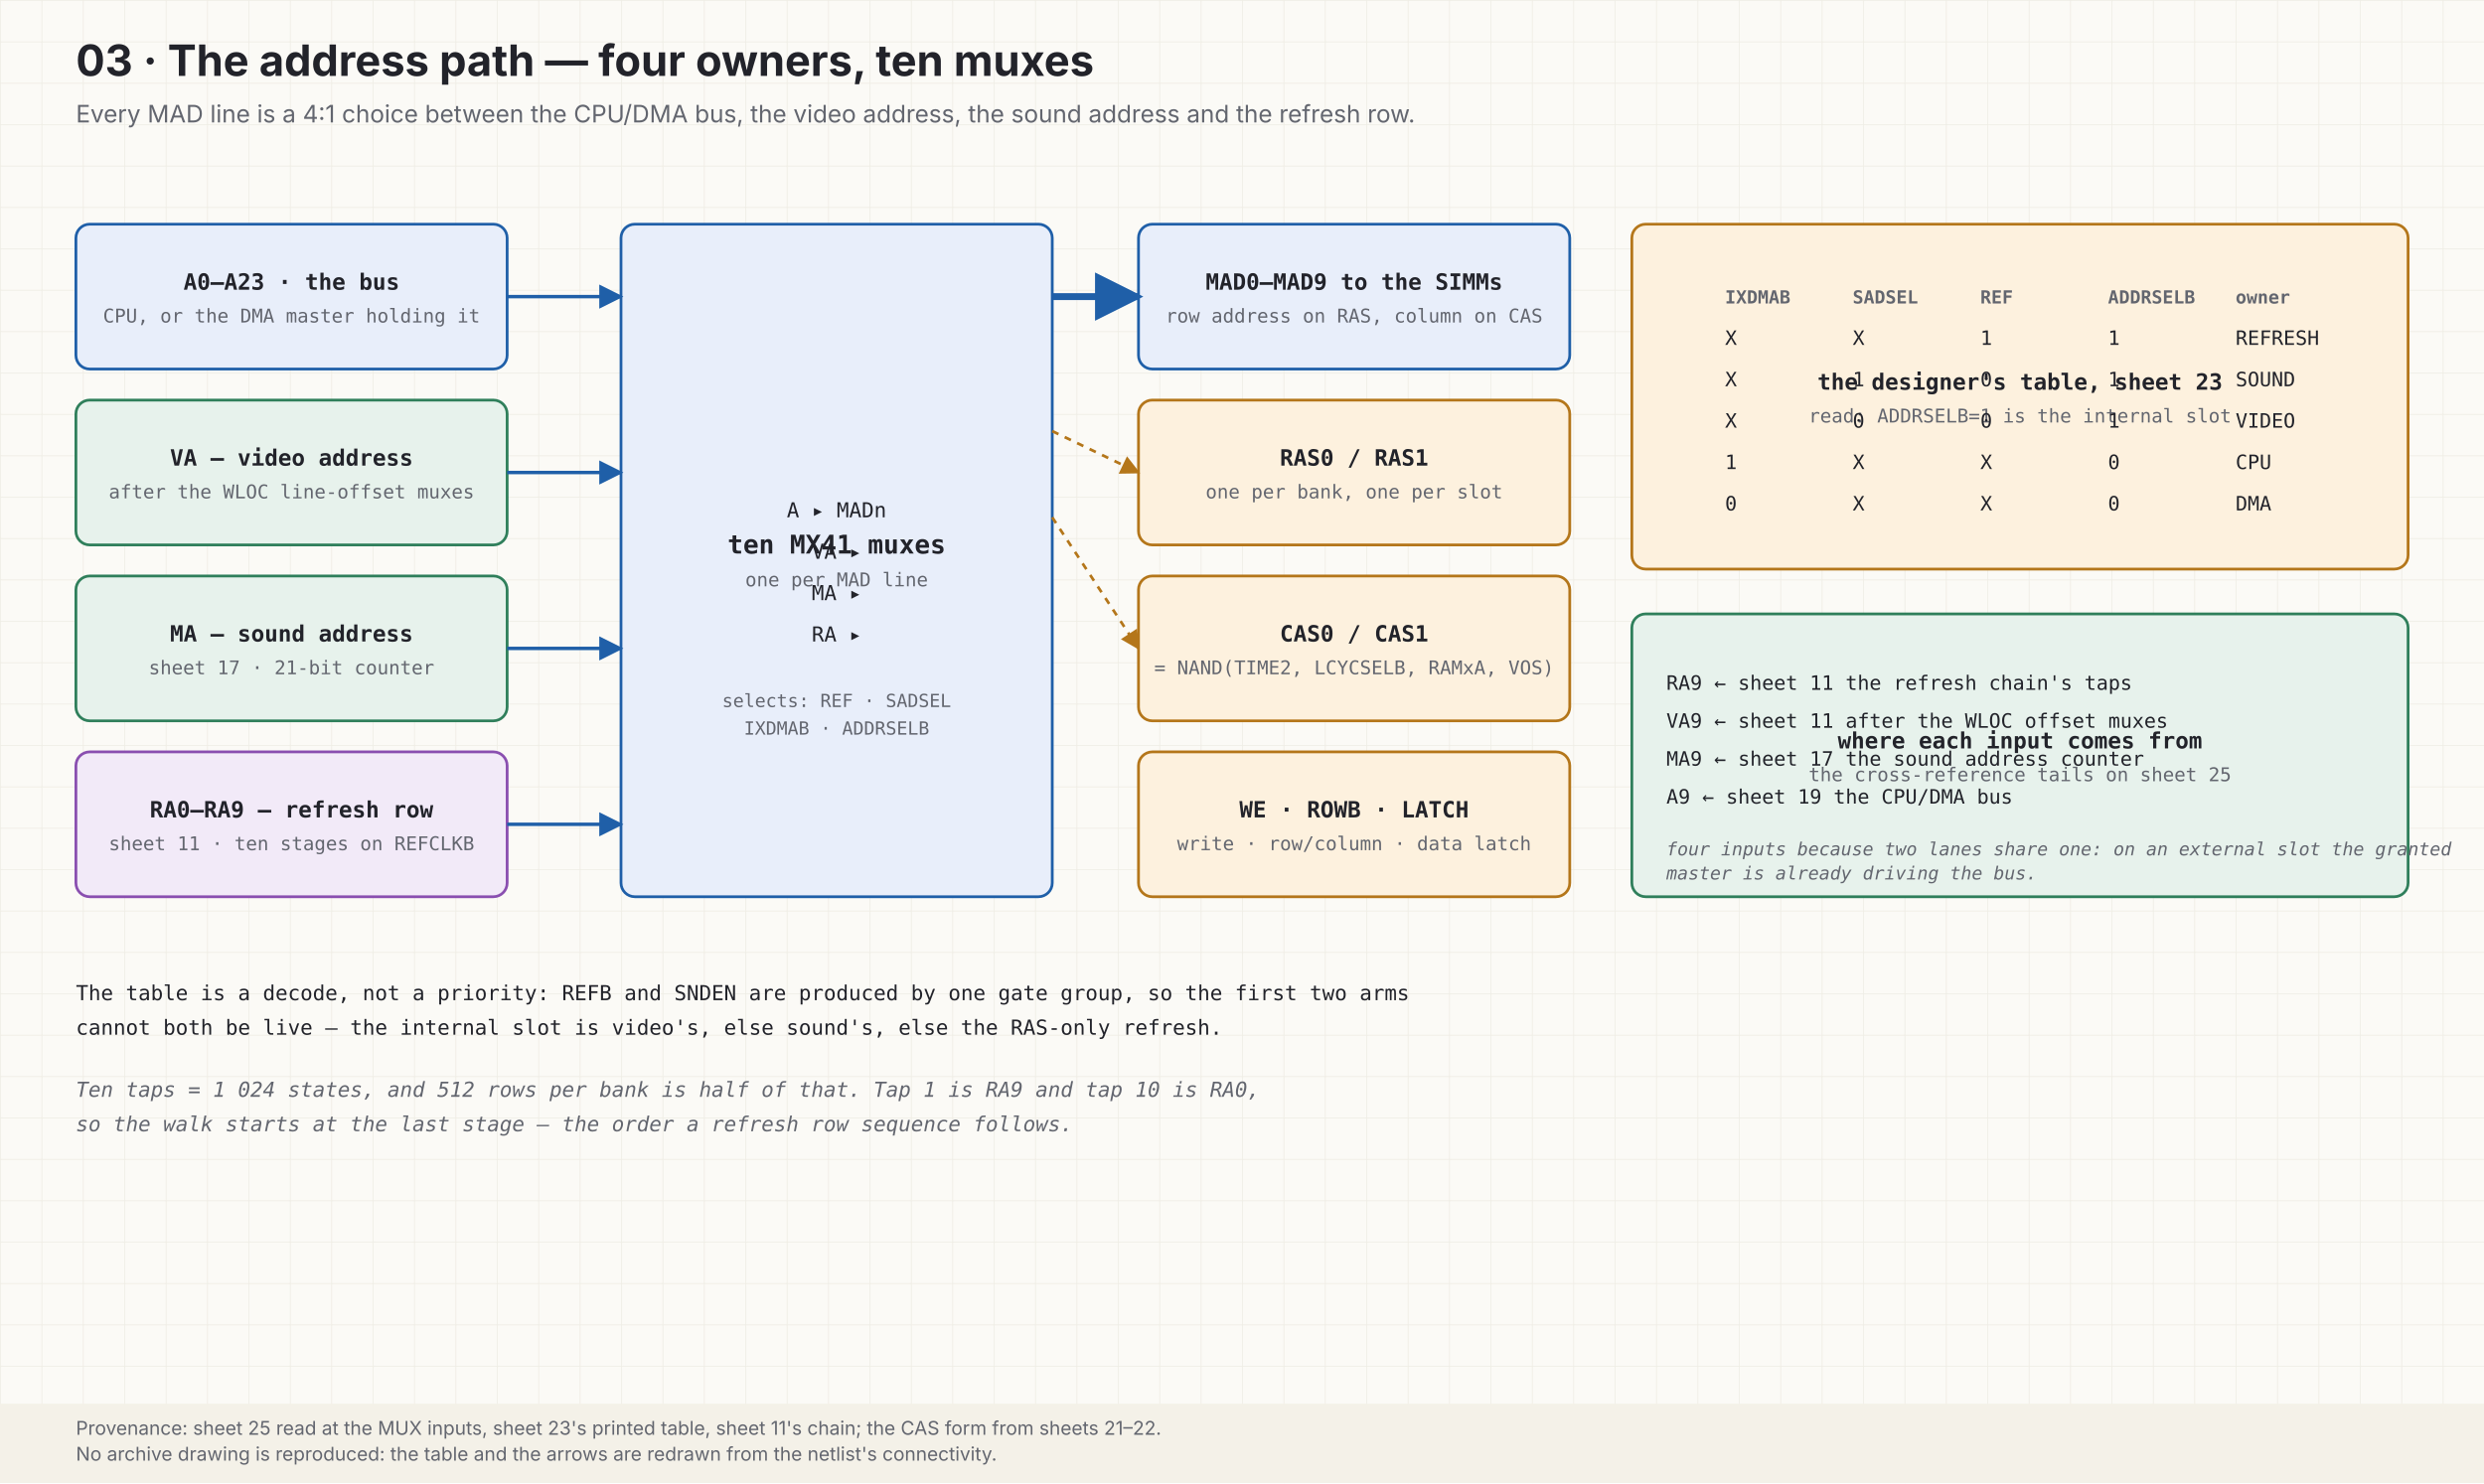
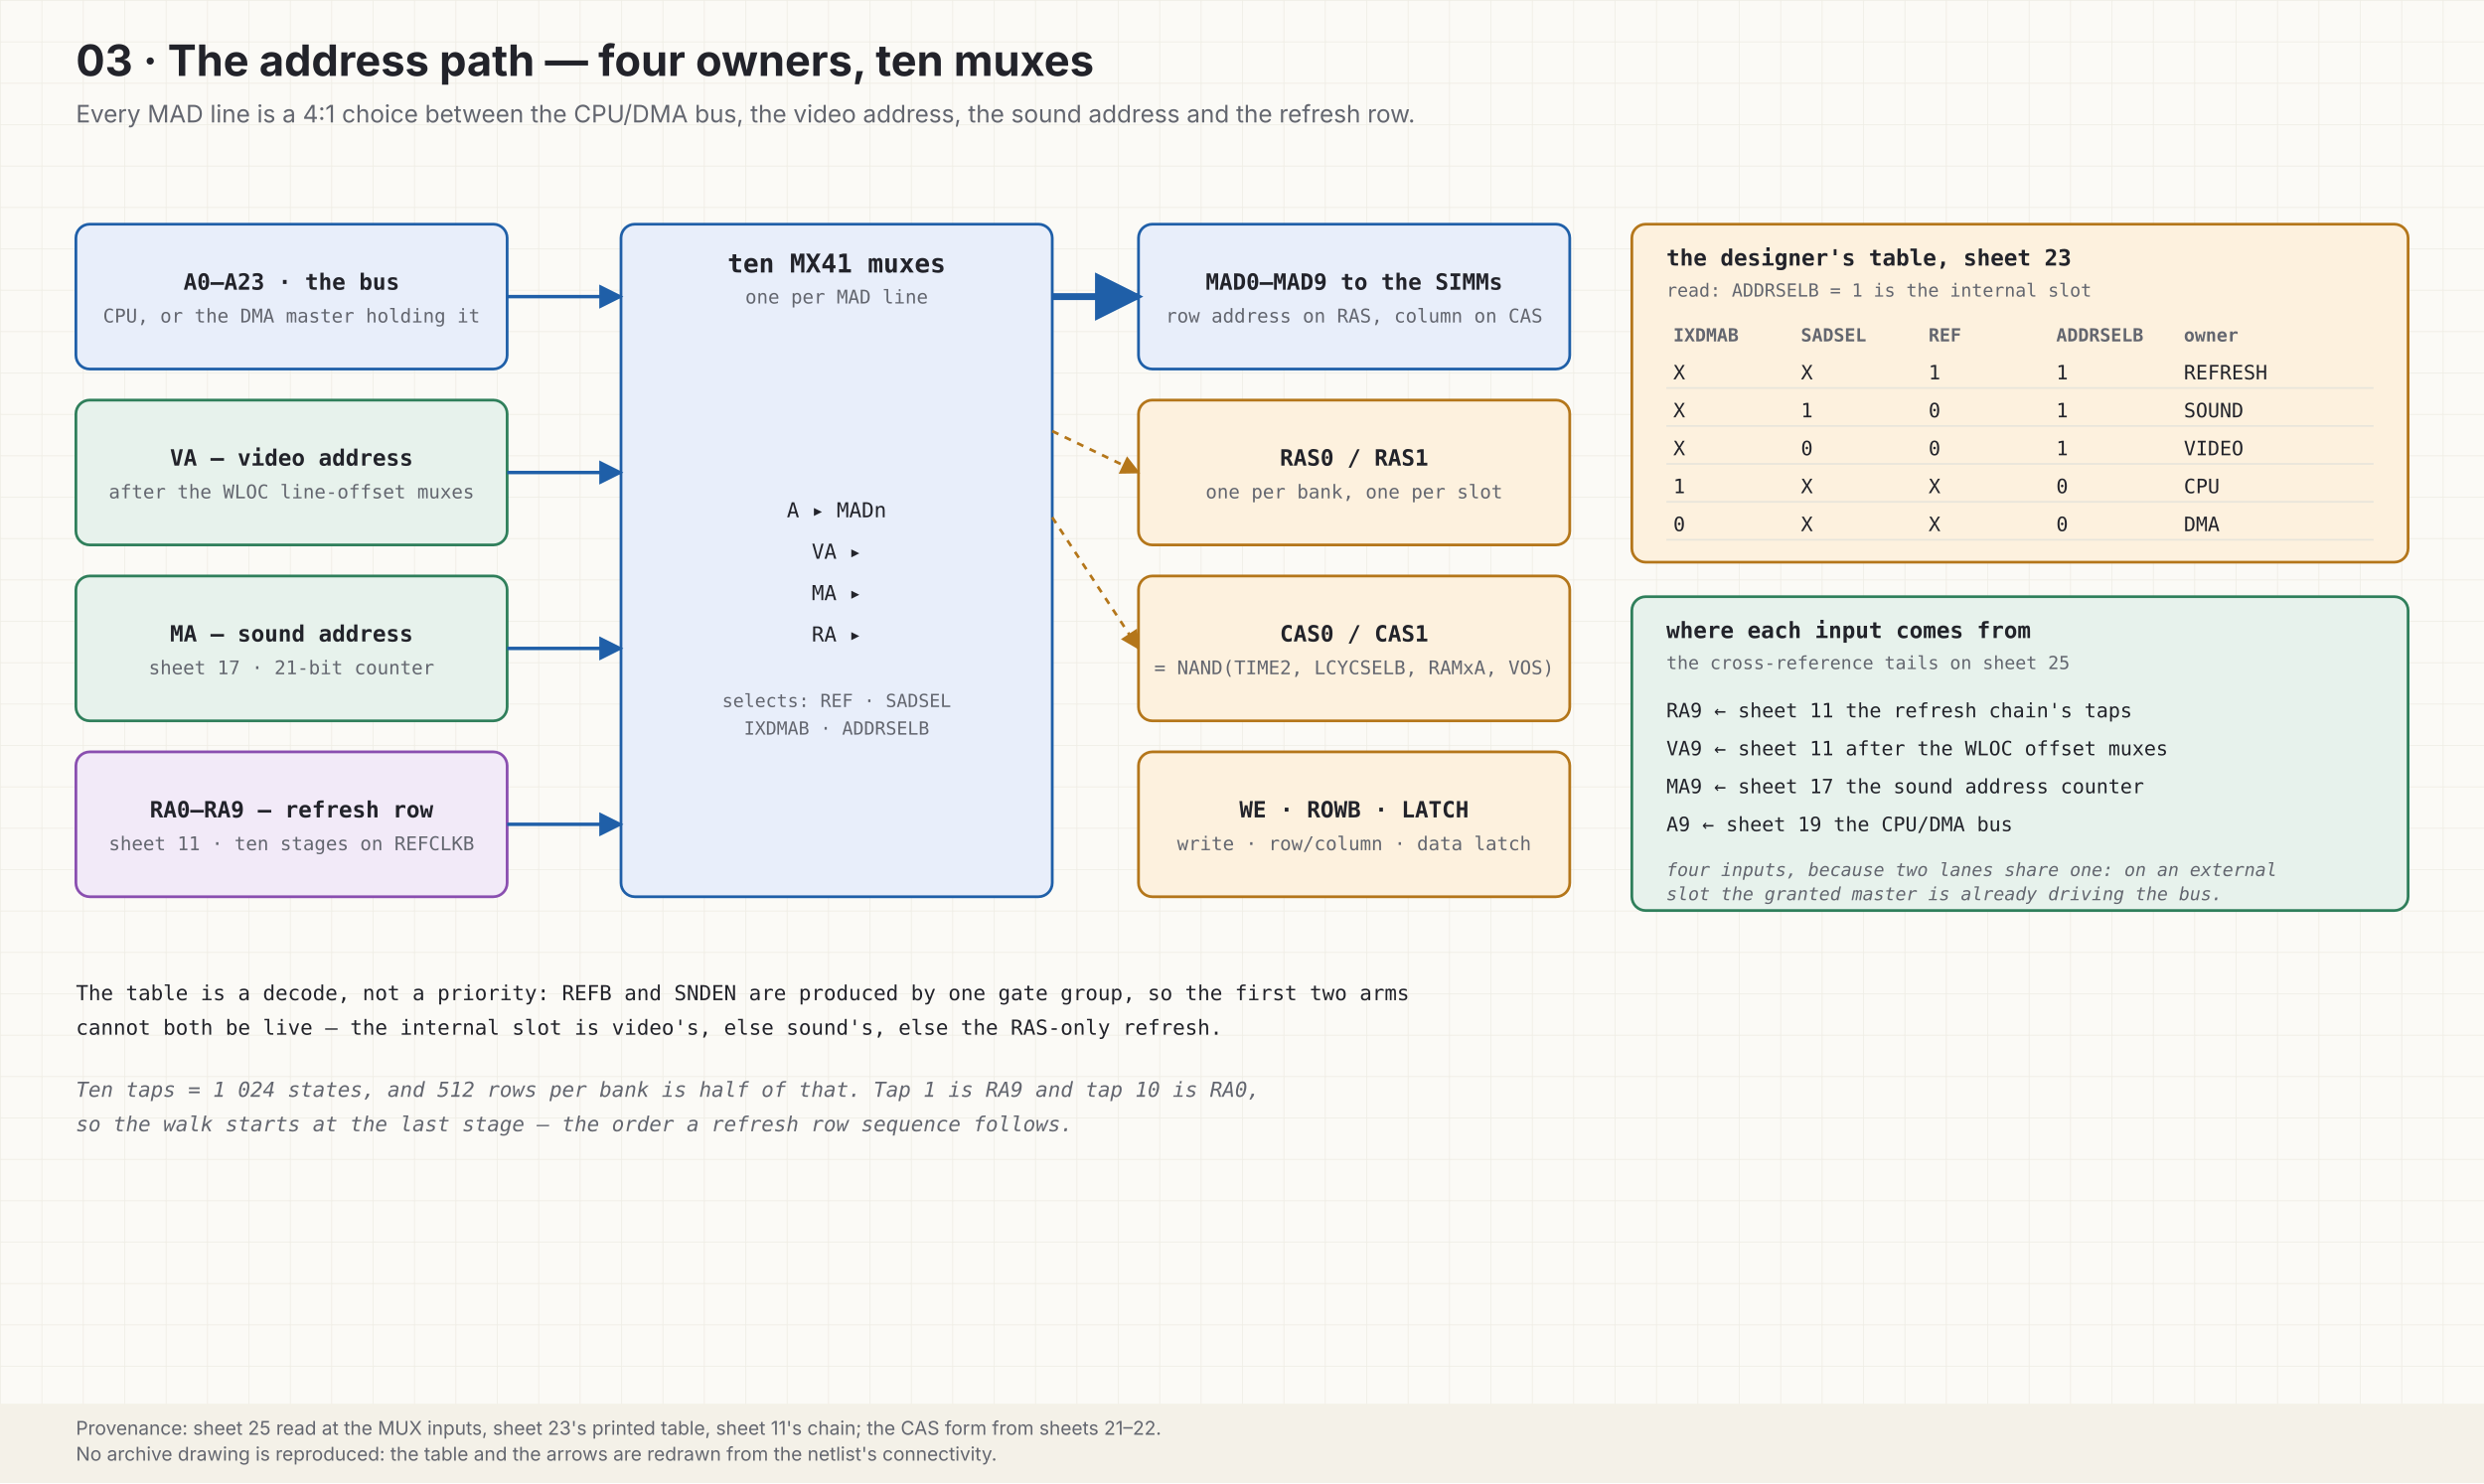
<svg xmlns="http://www.w3.org/2000/svg" viewBox="0 0 1440 860" width="1440" height="860" font-family="'Iosevka', 'JetBrains Mono', 'SF Mono', Menlo, Consolas, monospace" role="img" aria-label="03 · The address path — four owners, ten muxes">
  <defs>
    <marker id="a-a" viewBox="0 0 10 10" refX="9" refY="5" markerWidth="7" markerHeight="7" orient="auto-start-reverse">
      <path d="M0,0 L10,5 L0,10 z" fill="#1f5fa8" />
    </marker>
    <marker id="a-d" viewBox="0 0 10 10" refX="9" refY="5" markerWidth="7" markerHeight="7" orient="auto-start-reverse">
      <path d="M0,0 L10,5 L0,10 z" fill="#2f7f5b" />
    </marker>
    <marker id="a-c" viewBox="0 0 10 10" refX="9" refY="5" markerWidth="7" markerHeight="7" orient="auto-start-reverse">
      <path d="M0,0 L10,5 L0,10 z" fill="#b4761a" />
    </marker>
    <marker id="a-k" viewBox="0 0 10 10" refX="9" refY="5" markerWidth="7" markerHeight="7" orient="auto-start-reverse">
      <path d="M0,0 L10,5 L0,10 z" fill="#8a4fb0" />
    </marker>
    <marker id="a-s" viewBox="0 0 10 10" refX="9" refY="5" markerWidth="7" markerHeight="7" orient="auto-start-reverse">
      <path d="M0,0 L10,5 L0,10 z" fill="#6f5aad" />
    </marker>
    <pattern id="grid" width="24" height="24" patternUnits="userSpaceOnUse">
      <path d="M24 0 L0 0 0 24" fill="none" stroke="#e8e5db" stroke-width="1" />
    </pattern>
    <pattern id="hatch" width="8" height="8" patternUnits="userSpaceOnUse" patternTransform="rotate(45)">
      <path d="M0 0 L0 8" stroke="#b4761a" stroke-width="1.4" opacity=".55" />
    </pattern>
  </defs>
  <rect width="100%" height="100%" fill="#fbfaf6" />
  <rect width="100%" height="100%" fill="url(#grid)" opacity=".6" />
  <text x="44" y="44" font-size="25" font-weight="700" fill="#22232a" font-family="'Inter', 'Helvetica Neue', Arial, sans-serif">03 · The address path — four owners, ten muxes</text>
  <text x="44" y="71" font-size="14" fill="#63666f" font-family="'Inter', 'Helvetica Neue', Arial, sans-serif">Every MAD line is a 4:1 choice between the CPU/DMA bus, the video address, the sound address and the refresh row.</text>
  <rect x="44" y="130" width="250" height="84" rx="8" fill="#e8eefa" stroke="#1f5fa8" stroke-width="1.6" />
  <text x="169.0" y="168.0" text-anchor="middle" font-size="13" font-weight="700" fill="#22232a">A0–A23 · the bus</text>
  <text x="169.0" y="187.0" text-anchor="middle" font-size="11" fill="#63666f">CPU, or the DMA master holding it</text>
  <rect x="44" y="232" width="250" height="84" rx="8" fill="#e7f2ec" stroke="#2f7f5b" stroke-width="1.6" />
  <text x="169.0" y="270.0" text-anchor="middle" font-size="13" font-weight="700" fill="#22232a">VA — video address</text>
  <text x="169.0" y="289.0" text-anchor="middle" font-size="11" fill="#63666f">after the WLOC line-offset muxes</text>
  <rect x="44" y="334" width="250" height="84" rx="8" fill="#e7f2ec" stroke="#2f7f5b" stroke-width="1.6" />
  <text x="169.0" y="372.0" text-anchor="middle" font-size="13" font-weight="700" fill="#22232a">MA — sound address</text>
  <text x="169.0" y="391.0" text-anchor="middle" font-size="11" fill="#63666f">sheet 17 · 21-bit counter</text>
  <rect x="44" y="436" width="250" height="84" rx="8" fill="#f2eaf8" stroke="#8a4fb0" stroke-width="1.6" />
  <text x="169.0" y="474.0" text-anchor="middle" font-size="13" font-weight="700" fill="#22232a">RA0–RA9 — refresh row</text>
  <text x="169.0" y="493.0" text-anchor="middle" font-size="11" fill="#63666f">sheet 11 · ten stages on REFCLKB</text>
  <rect x="360" y="130" width="250" height="390" rx="8" fill="#e8eefa" stroke="#1f5fa8" stroke-width="1.6" />
-   <text x="485.0" y="321.0" text-anchor="middle" font-size="15" font-weight="700" fill="#22232a">ten MX41 muxes</text>
-   <text x="485.0" y="340.0" text-anchor="middle" font-size="11" fill="#63666f">one per MAD line</text>
+   <text x="485" y="158" font-size="15" fill="#22232a" text-anchor="middle" font-weight="700" font-family="'Iosevka', 'JetBrains Mono', 'SF Mono', Menlo, Consolas, monospace">ten MX41 muxes</text>
+   <text x="485" y="176" font-size="11" fill="#63666f" text-anchor="middle" font-family="'Iosevka', 'JetBrains Mono', 'SF Mono', Menlo, Consolas, monospace">one per MAD line</text>
  <text x="485" y="300" font-size="12" fill="#22232a" text-anchor="middle" font-family="'Iosevka', 'JetBrains Mono', 'SF Mono', Menlo, Consolas, monospace">A  ▸  MADn</text>
  <text x="485" y="324" font-size="12" fill="#22232a" text-anchor="middle" font-family="'Iosevka', 'JetBrains Mono', 'SF Mono', Menlo, Consolas, monospace">VA ▸</text>
  <text x="485" y="348" font-size="12" fill="#22232a" text-anchor="middle" font-family="'Iosevka', 'JetBrains Mono', 'SF Mono', Menlo, Consolas, monospace">MA ▸</text>
  <text x="485" y="372" font-size="12" fill="#22232a" text-anchor="middle" font-family="'Iosevka', 'JetBrains Mono', 'SF Mono', Menlo, Consolas, monospace">RA ▸</text>
  <text x="485" y="410" font-size="10.5" fill="#63666f" text-anchor="middle" font-family="'Iosevka', 'JetBrains Mono', 'SF Mono', Menlo, Consolas, monospace">selects: REF · SADSEL</text>
  <text x="485" y="426" font-size="10.5" fill="#63666f" text-anchor="middle" font-family="'Iosevka', 'JetBrains Mono', 'SF Mono', Menlo, Consolas, monospace">IXDMAB · ADDRSELB</text>
  <rect x="660" y="130" width="250" height="84" rx="8" fill="#e8eefa" stroke="#1f5fa8" stroke-width="1.6" />
  <text x="785.0" y="168.0" text-anchor="middle" font-size="13" font-weight="700" fill="#22232a">MAD0–MAD9 to the SIMMs</text>
  <text x="785.0" y="187.0" text-anchor="middle" font-size="11" fill="#63666f">row address on RAS, column on CAS</text>
  <rect x="660" y="232" width="250" height="84" rx="8" fill="#fdf1de" stroke="#b4761a" stroke-width="1.6" />
  <text x="785.0" y="270.0" text-anchor="middle" font-size="13" font-weight="700" fill="#22232a">RAS0 / RAS1</text>
  <text x="785.0" y="289.0" text-anchor="middle" font-size="11" fill="#63666f">one per bank, one per slot</text>
  <rect x="660" y="334" width="250" height="84" rx="8" fill="#fdf1de" stroke="#b4761a" stroke-width="1.6" />
  <text x="785.0" y="372.0" text-anchor="middle" font-size="13" font-weight="700" fill="#22232a">CAS0 / CAS1</text>
  <text x="785.0" y="391.0" text-anchor="middle" font-size="11" fill="#63666f">= NAND(TIME2, LCYCSELB, RAMxA, VOS)</text>
  <rect x="660" y="436" width="250" height="84" rx="8" fill="#fdf1de" stroke="#b4761a" stroke-width="1.6" />
  <text x="785.0" y="474.0" text-anchor="middle" font-size="13" font-weight="700" fill="#22232a">WE · ROWB · LATCH</text>
  <text x="785.0" y="493.0" text-anchor="middle" font-size="11" fill="#63666f">write · row/column · data latch</text>
  <line x1="294" y1="172" x2="360" y2="172" stroke="#1f5fa8" stroke-width="2" marker-end="url(#a-a)" />
  <line x1="294" y1="274" x2="360" y2="274" stroke="#1f5fa8" stroke-width="2" marker-end="url(#a-a)" />
  <line x1="294" y1="376" x2="360" y2="376" stroke="#1f5fa8" stroke-width="2" marker-end="url(#a-a)" />
  <line x1="294" y1="478" x2="360" y2="478" stroke="#1f5fa8" stroke-width="2" marker-end="url(#a-a)" />
  <line x1="610" y1="172" x2="660" y2="172" stroke="#1f5fa8" stroke-width="4" marker-end="url(#a-a)" />
  <line x1="610" y1="250" x2="660" y2="274" stroke="#b4761a" stroke-width="1.6" marker-end="url(#a-c)" stroke-dasharray="4 4" />
  <line x1="610" y1="300" x2="660" y2="376" stroke="#b4761a" stroke-width="1.6" marker-end="url(#a-c)" stroke-dasharray="4 4" />
-   <rect x="946" y="130" width="450" height="200" rx="8" fill="#fdf1de" stroke="#b4761a" stroke-width="1.6" />
-   <text x="1171.0" y="226.0" text-anchor="middle" font-size="13" font-weight="700" fill="#22232a">the designer's table, sheet 23</text>
-   <text x="1171.0" y="245.0" text-anchor="middle" font-size="11" fill="#63666f">read: ADDRSELB=1 is the internal slot</text>
-   <text x="1000" y="176" font-size="10.5" fill="#63666f" text-anchor="start" font-weight="700" font-family="'Iosevka', 'JetBrains Mono', 'SF Mono', Menlo, Consolas, monospace">IXDMAB</text>
-   <text x="1074" y="176" font-size="10.5" fill="#63666f" text-anchor="start" font-weight="700" font-family="'Iosevka', 'JetBrains Mono', 'SF Mono', Menlo, Consolas, monospace">SADSEL</text>
-   <text x="1148" y="176" font-size="10.5" fill="#63666f" text-anchor="start" font-weight="700" font-family="'Iosevka', 'JetBrains Mono', 'SF Mono', Menlo, Consolas, monospace">REF</text>
-   <text x="1222" y="176" font-size="10.5" fill="#63666f" text-anchor="start" font-weight="700" font-family="'Iosevka', 'JetBrains Mono', 'SF Mono', Menlo, Consolas, monospace">ADDRSELB</text>
-   <text x="1296" y="176" font-size="10.5" fill="#63666f" text-anchor="start" font-weight="700" font-family="'Iosevka', 'JetBrains Mono', 'SF Mono', Menlo, Consolas, monospace">owner</text>
-   <text x="1000" y="200" font-size="11.5" fill="#22232a" text-anchor="start" font-family="'Iosevka', 'JetBrains Mono', 'SF Mono', Menlo, Consolas, monospace">X</text>
-   <text x="1074" y="200" font-size="11.5" fill="#22232a" text-anchor="start" font-family="'Iosevka', 'JetBrains Mono', 'SF Mono', Menlo, Consolas, monospace">X</text>
-   <text x="1148" y="200" font-size="11.5" fill="#22232a" text-anchor="start" font-family="'Iosevka', 'JetBrains Mono', 'SF Mono', Menlo, Consolas, monospace">1</text>
-   <text x="1222" y="200" font-size="11.5" fill="#22232a" text-anchor="start" font-family="'Iosevka', 'JetBrains Mono', 'SF Mono', Menlo, Consolas, monospace">1</text>
-   <text x="1296" y="200" font-size="11.5" fill="#22232a" text-anchor="start" font-family="'Iosevka', 'JetBrains Mono', 'SF Mono', Menlo, Consolas, monospace">REFRESH</text>
-   <text x="1000" y="224" font-size="11.5" fill="#22232a" text-anchor="start" font-family="'Iosevka', 'JetBrains Mono', 'SF Mono', Menlo, Consolas, monospace">X</text>
-   <text x="1074" y="224" font-size="11.5" fill="#22232a" text-anchor="start" font-family="'Iosevka', 'JetBrains Mono', 'SF Mono', Menlo, Consolas, monospace">1</text>
-   <text x="1148" y="224" font-size="11.5" fill="#22232a" text-anchor="start" font-family="'Iosevka', 'JetBrains Mono', 'SF Mono', Menlo, Consolas, monospace">0</text>
-   <text x="1222" y="224" font-size="11.5" fill="#22232a" text-anchor="start" font-family="'Iosevka', 'JetBrains Mono', 'SF Mono', Menlo, Consolas, monospace">1</text>
-   <text x="1296" y="224" font-size="11.5" fill="#22232a" text-anchor="start" font-family="'Iosevka', 'JetBrains Mono', 'SF Mono', Menlo, Consolas, monospace">SOUND</text>
-   <text x="1000" y="248" font-size="11.5" fill="#22232a" text-anchor="start" font-family="'Iosevka', 'JetBrains Mono', 'SF Mono', Menlo, Consolas, monospace">X</text>
-   <text x="1074" y="248" font-size="11.5" fill="#22232a" text-anchor="start" font-family="'Iosevka', 'JetBrains Mono', 'SF Mono', Menlo, Consolas, monospace">0</text>
-   <text x="1148" y="248" font-size="11.5" fill="#22232a" text-anchor="start" font-family="'Iosevka', 'JetBrains Mono', 'SF Mono', Menlo, Consolas, monospace">0</text>
-   <text x="1222" y="248" font-size="11.5" fill="#22232a" text-anchor="start" font-family="'Iosevka', 'JetBrains Mono', 'SF Mono', Menlo, Consolas, monospace">1</text>
-   <text x="1296" y="248" font-size="11.5" fill="#22232a" text-anchor="start" font-family="'Iosevka', 'JetBrains Mono', 'SF Mono', Menlo, Consolas, monospace">VIDEO</text>
-   <text x="1000" y="272" font-size="11.5" fill="#22232a" text-anchor="start" font-family="'Iosevka', 'JetBrains Mono', 'SF Mono', Menlo, Consolas, monospace">1</text>
-   <text x="1074" y="272" font-size="11.5" fill="#22232a" text-anchor="start" font-family="'Iosevka', 'JetBrains Mono', 'SF Mono', Menlo, Consolas, monospace">X</text>
-   <text x="1148" y="272" font-size="11.5" fill="#22232a" text-anchor="start" font-family="'Iosevka', 'JetBrains Mono', 'SF Mono', Menlo, Consolas, monospace">X</text>
-   <text x="1222" y="272" font-size="11.5" fill="#22232a" text-anchor="start" font-family="'Iosevka', 'JetBrains Mono', 'SF Mono', Menlo, Consolas, monospace">0</text>
-   <text x="1296" y="272" font-size="11.5" fill="#22232a" text-anchor="start" font-family="'Iosevka', 'JetBrains Mono', 'SF Mono', Menlo, Consolas, monospace">CPU</text>
-   <text x="1000" y="296" font-size="11.5" fill="#22232a" text-anchor="start" font-family="'Iosevka', 'JetBrains Mono', 'SF Mono', Menlo, Consolas, monospace">0</text>
-   <text x="1074" y="296" font-size="11.5" fill="#22232a" text-anchor="start" font-family="'Iosevka', 'JetBrains Mono', 'SF Mono', Menlo, Consolas, monospace">X</text>
-   <text x="1148" y="296" font-size="11.5" fill="#22232a" text-anchor="start" font-family="'Iosevka', 'JetBrains Mono', 'SF Mono', Menlo, Consolas, monospace">X</text>
-   <text x="1222" y="296" font-size="11.5" fill="#22232a" text-anchor="start" font-family="'Iosevka', 'JetBrains Mono', 'SF Mono', Menlo, Consolas, monospace">0</text>
-   <text x="1296" y="296" font-size="11.5" fill="#22232a" text-anchor="start" font-family="'Iosevka', 'JetBrains Mono', 'SF Mono', Menlo, Consolas, monospace">DMA</text>
-   <rect x="946" y="356" width="450" height="164" rx="8" fill="#e7f2ec" stroke="#2f7f5b" stroke-width="1.6" />
-   <text x="1171.0" y="434.0" text-anchor="middle" font-size="13" font-weight="700" fill="#22232a">where each input comes from</text>
-   <text x="1171.0" y="453.0" text-anchor="middle" font-size="11" fill="#63666f">the cross-reference tails on sheet 25</text>
-   <text x="966" y="400" font-size="11.5" fill="#22232a" text-anchor="start" font-family="'Iosevka', 'JetBrains Mono', 'SF Mono', Menlo, Consolas, monospace">RA9  ← sheet 11   the refresh chain's taps</text>
-   <text x="966" y="422" font-size="11.5" fill="#22232a" text-anchor="start" font-family="'Iosevka', 'JetBrains Mono', 'SF Mono', Menlo, Consolas, monospace">VA9  ← sheet 11   after the WLOC offset muxes</text>
-   <text x="966" y="444" font-size="11.5" fill="#22232a" text-anchor="start" font-family="'Iosevka', 'JetBrains Mono', 'SF Mono', Menlo, Consolas, monospace">MA9  ← sheet 17   the sound address counter</text>
-   <text x="966" y="466" font-size="11.5" fill="#22232a" text-anchor="start" font-family="'Iosevka', 'JetBrains Mono', 'SF Mono', Menlo, Consolas, monospace">A9   ← sheet 19   the CPU/DMA bus</text>
-   <text x="966" y="496" font-size="10.5" fill="#63666f" text-anchor="start" font-style="italic" font-family="'Iosevka', 'JetBrains Mono', 'SF Mono', Menlo, Consolas, monospace">four inputs because two lanes share one: on an external slot the granted</text>
-   <text x="966" y="510" font-size="10.5" fill="#63666f" text-anchor="start" font-style="italic" font-family="'Iosevka', 'JetBrains Mono', 'SF Mono', Menlo, Consolas, monospace">master is already driving the bus.</text>
+   <rect x="946" y="130" width="450" height="196" rx="8" fill="#fdf1de" stroke="#b4761a" stroke-width="1.6" />
+   <text x="966" y="154" font-size="13" fill="#22232a" text-anchor="start" font-weight="700" font-family="'Iosevka', 'JetBrains Mono', 'SF Mono', Menlo, Consolas, monospace">the designer's table, sheet 23</text>
+   <text x="966" y="172" font-size="10.5" fill="#63666f" text-anchor="start" font-family="'Iosevka', 'JetBrains Mono', 'SF Mono', Menlo, Consolas, monospace">read: ADDRSELB = 1 is the internal slot</text>
+   <text x="970" y="198" font-size="10.5" fill="#63666f" text-anchor="start" font-weight="700" font-family="'Iosevka', 'JetBrains Mono', 'SF Mono', Menlo, Consolas, monospace">IXDMAB</text>
+   <text x="1044" y="198" font-size="10.5" fill="#63666f" text-anchor="start" font-weight="700" font-family="'Iosevka', 'JetBrains Mono', 'SF Mono', Menlo, Consolas, monospace">SADSEL</text>
+   <text x="1118" y="198" font-size="10.5" fill="#63666f" text-anchor="start" font-weight="700" font-family="'Iosevka', 'JetBrains Mono', 'SF Mono', Menlo, Consolas, monospace">REF</text>
+   <text x="1192" y="198" font-size="10.5" fill="#63666f" text-anchor="start" font-weight="700" font-family="'Iosevka', 'JetBrains Mono', 'SF Mono', Menlo, Consolas, monospace">ADDRSELB</text>
+   <text x="1266" y="198" font-size="10.5" fill="#63666f" text-anchor="start" font-weight="700" font-family="'Iosevka', 'JetBrains Mono', 'SF Mono', Menlo, Consolas, monospace">owner</text>
+   <text x="970" y="220" font-size="11.5" fill="#22232a" text-anchor="start" font-family="'Iosevka', 'JetBrains Mono', 'SF Mono', Menlo, Consolas, monospace">X</text>
+   <text x="1044" y="220" font-size="11.5" fill="#22232a" text-anchor="start" font-family="'Iosevka', 'JetBrains Mono', 'SF Mono', Menlo, Consolas, monospace">X</text>
+   <text x="1118" y="220" font-size="11.5" fill="#22232a" text-anchor="start" font-family="'Iosevka', 'JetBrains Mono', 'SF Mono', Menlo, Consolas, monospace">1</text>
+   <text x="1192" y="220" font-size="11.5" fill="#22232a" text-anchor="start" font-family="'Iosevka', 'JetBrains Mono', 'SF Mono', Menlo, Consolas, monospace">1</text>
+   <text x="1266" y="220" font-size="11.5" fill="#22232a" text-anchor="start" font-family="'Iosevka', 'JetBrains Mono', 'SF Mono', Menlo, Consolas, monospace">REFRESH</text>
+   <line x1="966" y1="225" x2="1376" y2="225" stroke="#e8e5db" stroke-width="1" />
+   <text x="970" y="242" font-size="11.5" fill="#22232a" text-anchor="start" font-family="'Iosevka', 'JetBrains Mono', 'SF Mono', Menlo, Consolas, monospace">X</text>
+   <text x="1044" y="242" font-size="11.5" fill="#22232a" text-anchor="start" font-family="'Iosevka', 'JetBrains Mono', 'SF Mono', Menlo, Consolas, monospace">1</text>
+   <text x="1118" y="242" font-size="11.5" fill="#22232a" text-anchor="start" font-family="'Iosevka', 'JetBrains Mono', 'SF Mono', Menlo, Consolas, monospace">0</text>
+   <text x="1192" y="242" font-size="11.5" fill="#22232a" text-anchor="start" font-family="'Iosevka', 'JetBrains Mono', 'SF Mono', Menlo, Consolas, monospace">1</text>
+   <text x="1266" y="242" font-size="11.5" fill="#22232a" text-anchor="start" font-family="'Iosevka', 'JetBrains Mono', 'SF Mono', Menlo, Consolas, monospace">SOUND</text>
+   <line x1="966" y1="247" x2="1376" y2="247" stroke="#e8e5db" stroke-width="1" />
+   <text x="970" y="264" font-size="11.5" fill="#22232a" text-anchor="start" font-family="'Iosevka', 'JetBrains Mono', 'SF Mono', Menlo, Consolas, monospace">X</text>
+   <text x="1044" y="264" font-size="11.5" fill="#22232a" text-anchor="start" font-family="'Iosevka', 'JetBrains Mono', 'SF Mono', Menlo, Consolas, monospace">0</text>
+   <text x="1118" y="264" font-size="11.5" fill="#22232a" text-anchor="start" font-family="'Iosevka', 'JetBrains Mono', 'SF Mono', Menlo, Consolas, monospace">0</text>
+   <text x="1192" y="264" font-size="11.5" fill="#22232a" text-anchor="start" font-family="'Iosevka', 'JetBrains Mono', 'SF Mono', Menlo, Consolas, monospace">1</text>
+   <text x="1266" y="264" font-size="11.5" fill="#22232a" text-anchor="start" font-family="'Iosevka', 'JetBrains Mono', 'SF Mono', Menlo, Consolas, monospace">VIDEO</text>
+   <line x1="966" y1="269" x2="1376" y2="269" stroke="#e8e5db" stroke-width="1" />
+   <text x="970" y="286" font-size="11.5" fill="#22232a" text-anchor="start" font-family="'Iosevka', 'JetBrains Mono', 'SF Mono', Menlo, Consolas, monospace">1</text>
+   <text x="1044" y="286" font-size="11.5" fill="#22232a" text-anchor="start" font-family="'Iosevka', 'JetBrains Mono', 'SF Mono', Menlo, Consolas, monospace">X</text>
+   <text x="1118" y="286" font-size="11.5" fill="#22232a" text-anchor="start" font-family="'Iosevka', 'JetBrains Mono', 'SF Mono', Menlo, Consolas, monospace">X</text>
+   <text x="1192" y="286" font-size="11.5" fill="#22232a" text-anchor="start" font-family="'Iosevka', 'JetBrains Mono', 'SF Mono', Menlo, Consolas, monospace">0</text>
+   <text x="1266" y="286" font-size="11.5" fill="#22232a" text-anchor="start" font-family="'Iosevka', 'JetBrains Mono', 'SF Mono', Menlo, Consolas, monospace">CPU</text>
+   <line x1="966" y1="291" x2="1376" y2="291" stroke="#e8e5db" stroke-width="1" />
+   <text x="970" y="308" font-size="11.5" fill="#22232a" text-anchor="start" font-family="'Iosevka', 'JetBrains Mono', 'SF Mono', Menlo, Consolas, monospace">0</text>
+   <text x="1044" y="308" font-size="11.5" fill="#22232a" text-anchor="start" font-family="'Iosevka', 'JetBrains Mono', 'SF Mono', Menlo, Consolas, monospace">X</text>
+   <text x="1118" y="308" font-size="11.5" fill="#22232a" text-anchor="start" font-family="'Iosevka', 'JetBrains Mono', 'SF Mono', Menlo, Consolas, monospace">X</text>
+   <text x="1192" y="308" font-size="11.5" fill="#22232a" text-anchor="start" font-family="'Iosevka', 'JetBrains Mono', 'SF Mono', Menlo, Consolas, monospace">0</text>
+   <text x="1266" y="308" font-size="11.5" fill="#22232a" text-anchor="start" font-family="'Iosevka', 'JetBrains Mono', 'SF Mono', Menlo, Consolas, monospace">DMA</text>
+   <line x1="966" y1="313" x2="1376" y2="313" stroke="#e8e5db" stroke-width="1" />
+   <rect x="946" y="346" width="450" height="182" rx="8" fill="#e7f2ec" stroke="#2f7f5b" stroke-width="1.6" />
+   <text x="966" y="370" font-size="13" fill="#22232a" text-anchor="start" font-weight="700" font-family="'Iosevka', 'JetBrains Mono', 'SF Mono', Menlo, Consolas, monospace">where each input comes from</text>
+   <text x="966" y="388" font-size="10.5" fill="#63666f" text-anchor="start" font-family="'Iosevka', 'JetBrains Mono', 'SF Mono', Menlo, Consolas, monospace">the cross-reference tails on sheet 25</text>
+   <text x="966" y="416" font-size="11.5" fill="#22232a" text-anchor="start" font-family="'Iosevka', 'JetBrains Mono', 'SF Mono', Menlo, Consolas, monospace">RA9  ← sheet 11   the refresh chain's taps</text>
+   <text x="966" y="438" font-size="11.5" fill="#22232a" text-anchor="start" font-family="'Iosevka', 'JetBrains Mono', 'SF Mono', Menlo, Consolas, monospace">VA9  ← sheet 11   after the WLOC offset muxes</text>
+   <text x="966" y="460" font-size="11.5" fill="#22232a" text-anchor="start" font-family="'Iosevka', 'JetBrains Mono', 'SF Mono', Menlo, Consolas, monospace">MA9  ← sheet 17   the sound address counter</text>
+   <text x="966" y="482" font-size="11.5" fill="#22232a" text-anchor="start" font-family="'Iosevka', 'JetBrains Mono', 'SF Mono', Menlo, Consolas, monospace">A9   ← sheet 19   the CPU/DMA bus</text>
+   <text x="966" y="508" font-size="10.5" fill="#63666f" text-anchor="start" font-style="italic" font-family="'Iosevka', 'JetBrains Mono', 'SF Mono', Menlo, Consolas, monospace">four inputs, because two lanes share one: on an external</text>
+   <text x="966" y="522" font-size="10.5" fill="#63666f" text-anchor="start" font-style="italic" font-family="'Iosevka', 'JetBrains Mono', 'SF Mono', Menlo, Consolas, monospace">slot the granted master is already driving the bus.</text>
  <text x="44" y="580" font-size="12" fill="#22232a" text-anchor="start" font-family="'Iosevka', 'JetBrains Mono', 'SF Mono', Menlo, Consolas, monospace">The table is a decode, not a priority: REFB and SNDEN are produced by one gate group, so the first two arms</text>
  <text x="44" y="600" font-size="12" fill="#22232a" text-anchor="start" font-family="'Iosevka', 'JetBrains Mono', 'SF Mono', Menlo, Consolas, monospace">cannot both be live — the internal slot is video's, else sound's, else the RAS-only refresh.</text>
  <text x="44" y="636" font-size="12" fill="#63666f" text-anchor="start" font-style="italic" font-family="'Iosevka', 'JetBrains Mono', 'SF Mono', Menlo, Consolas, monospace">Ten taps = 1 024 states, and 512 rows per bank is half of that.  Tap 1 is RA9 and tap 10 is RA0,</text>
  <text x="44" y="656" font-size="12" fill="#63666f" text-anchor="start" font-style="italic" font-family="'Iosevka', 'JetBrains Mono', 'SF Mono', Menlo, Consolas, monospace">so the walk starts at the last stage — the order a refresh row sequence follows.</text>
  <rect x="0" y="814" width="1440" height="46" fill="#f4f1e8" />
  <text x="44" y="832" font-size="11" fill="#63666f" font-family="'Inter', 'Helvetica Neue', Arial, sans-serif">Provenance: sheet 25 read at the MUX inputs, sheet 23's printed table, sheet 11's chain; the CAS form from sheets 21–22.</text>
  <text x="44" y="847" font-size="11" fill="#63666f" font-family="'Inter', 'Helvetica Neue', Arial, sans-serif">No archive drawing is reproduced: the table and the arrows are redrawn from the netlist's connectivity.</text>
</svg>
